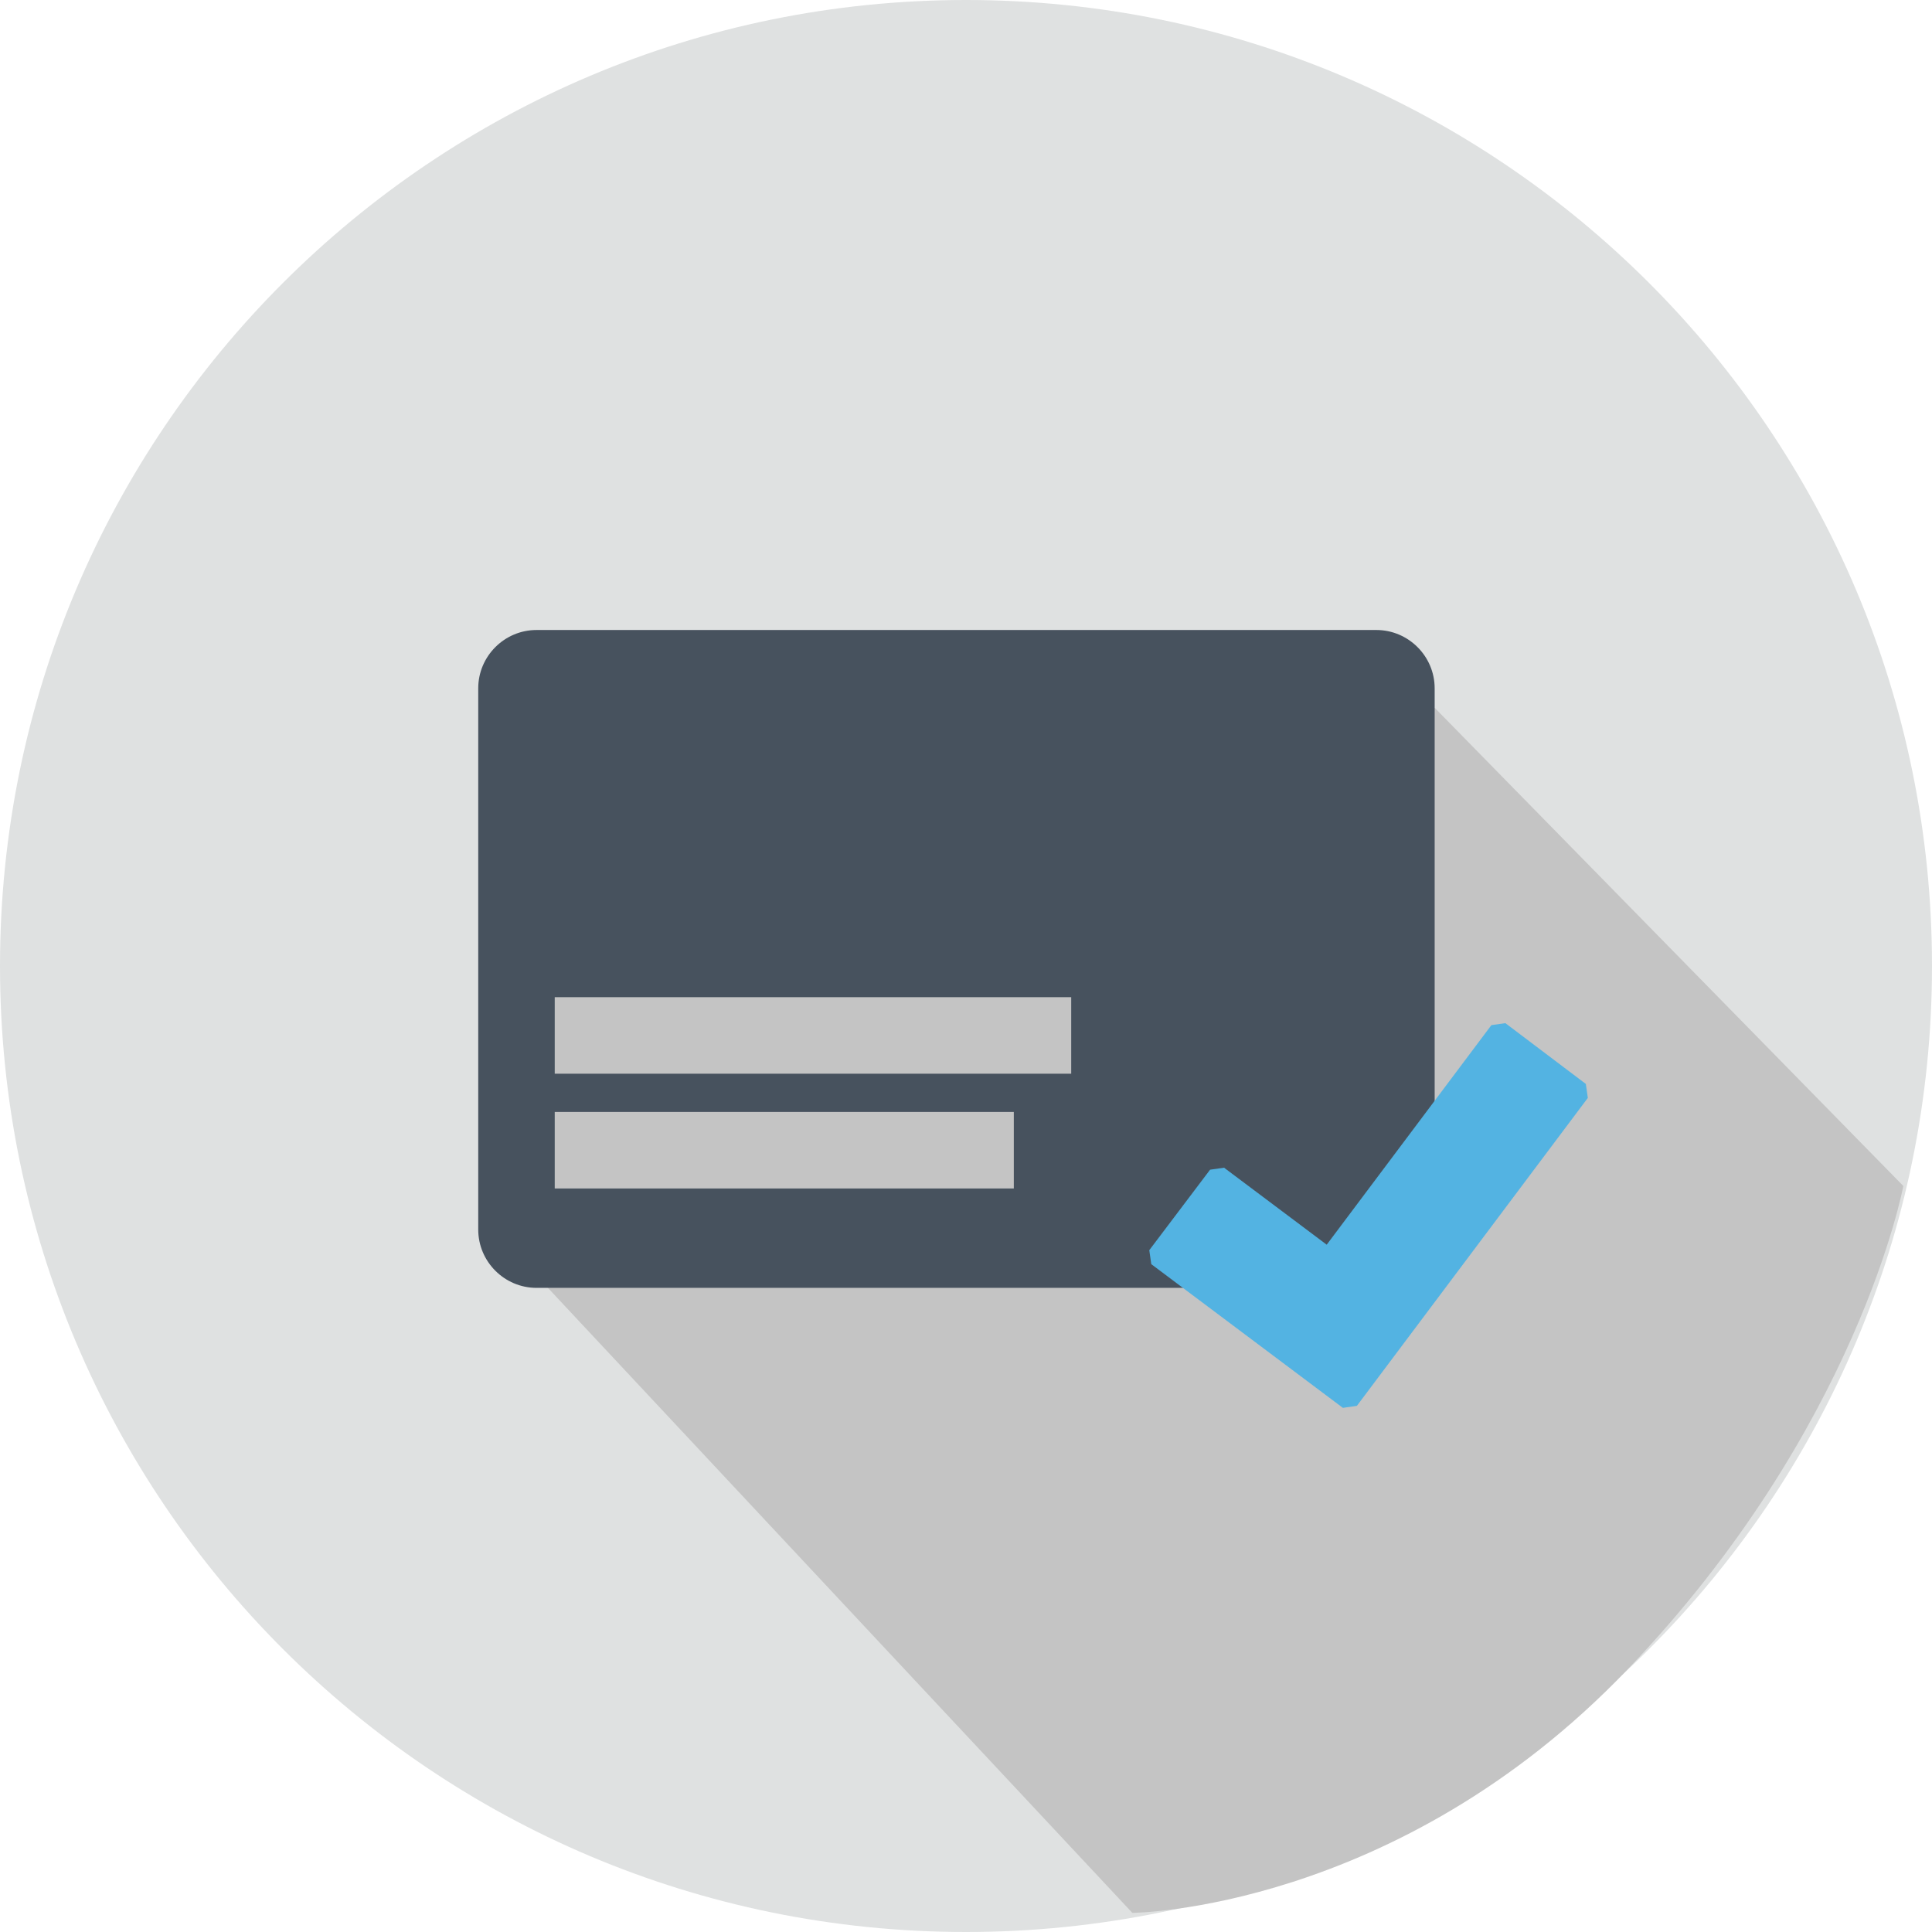
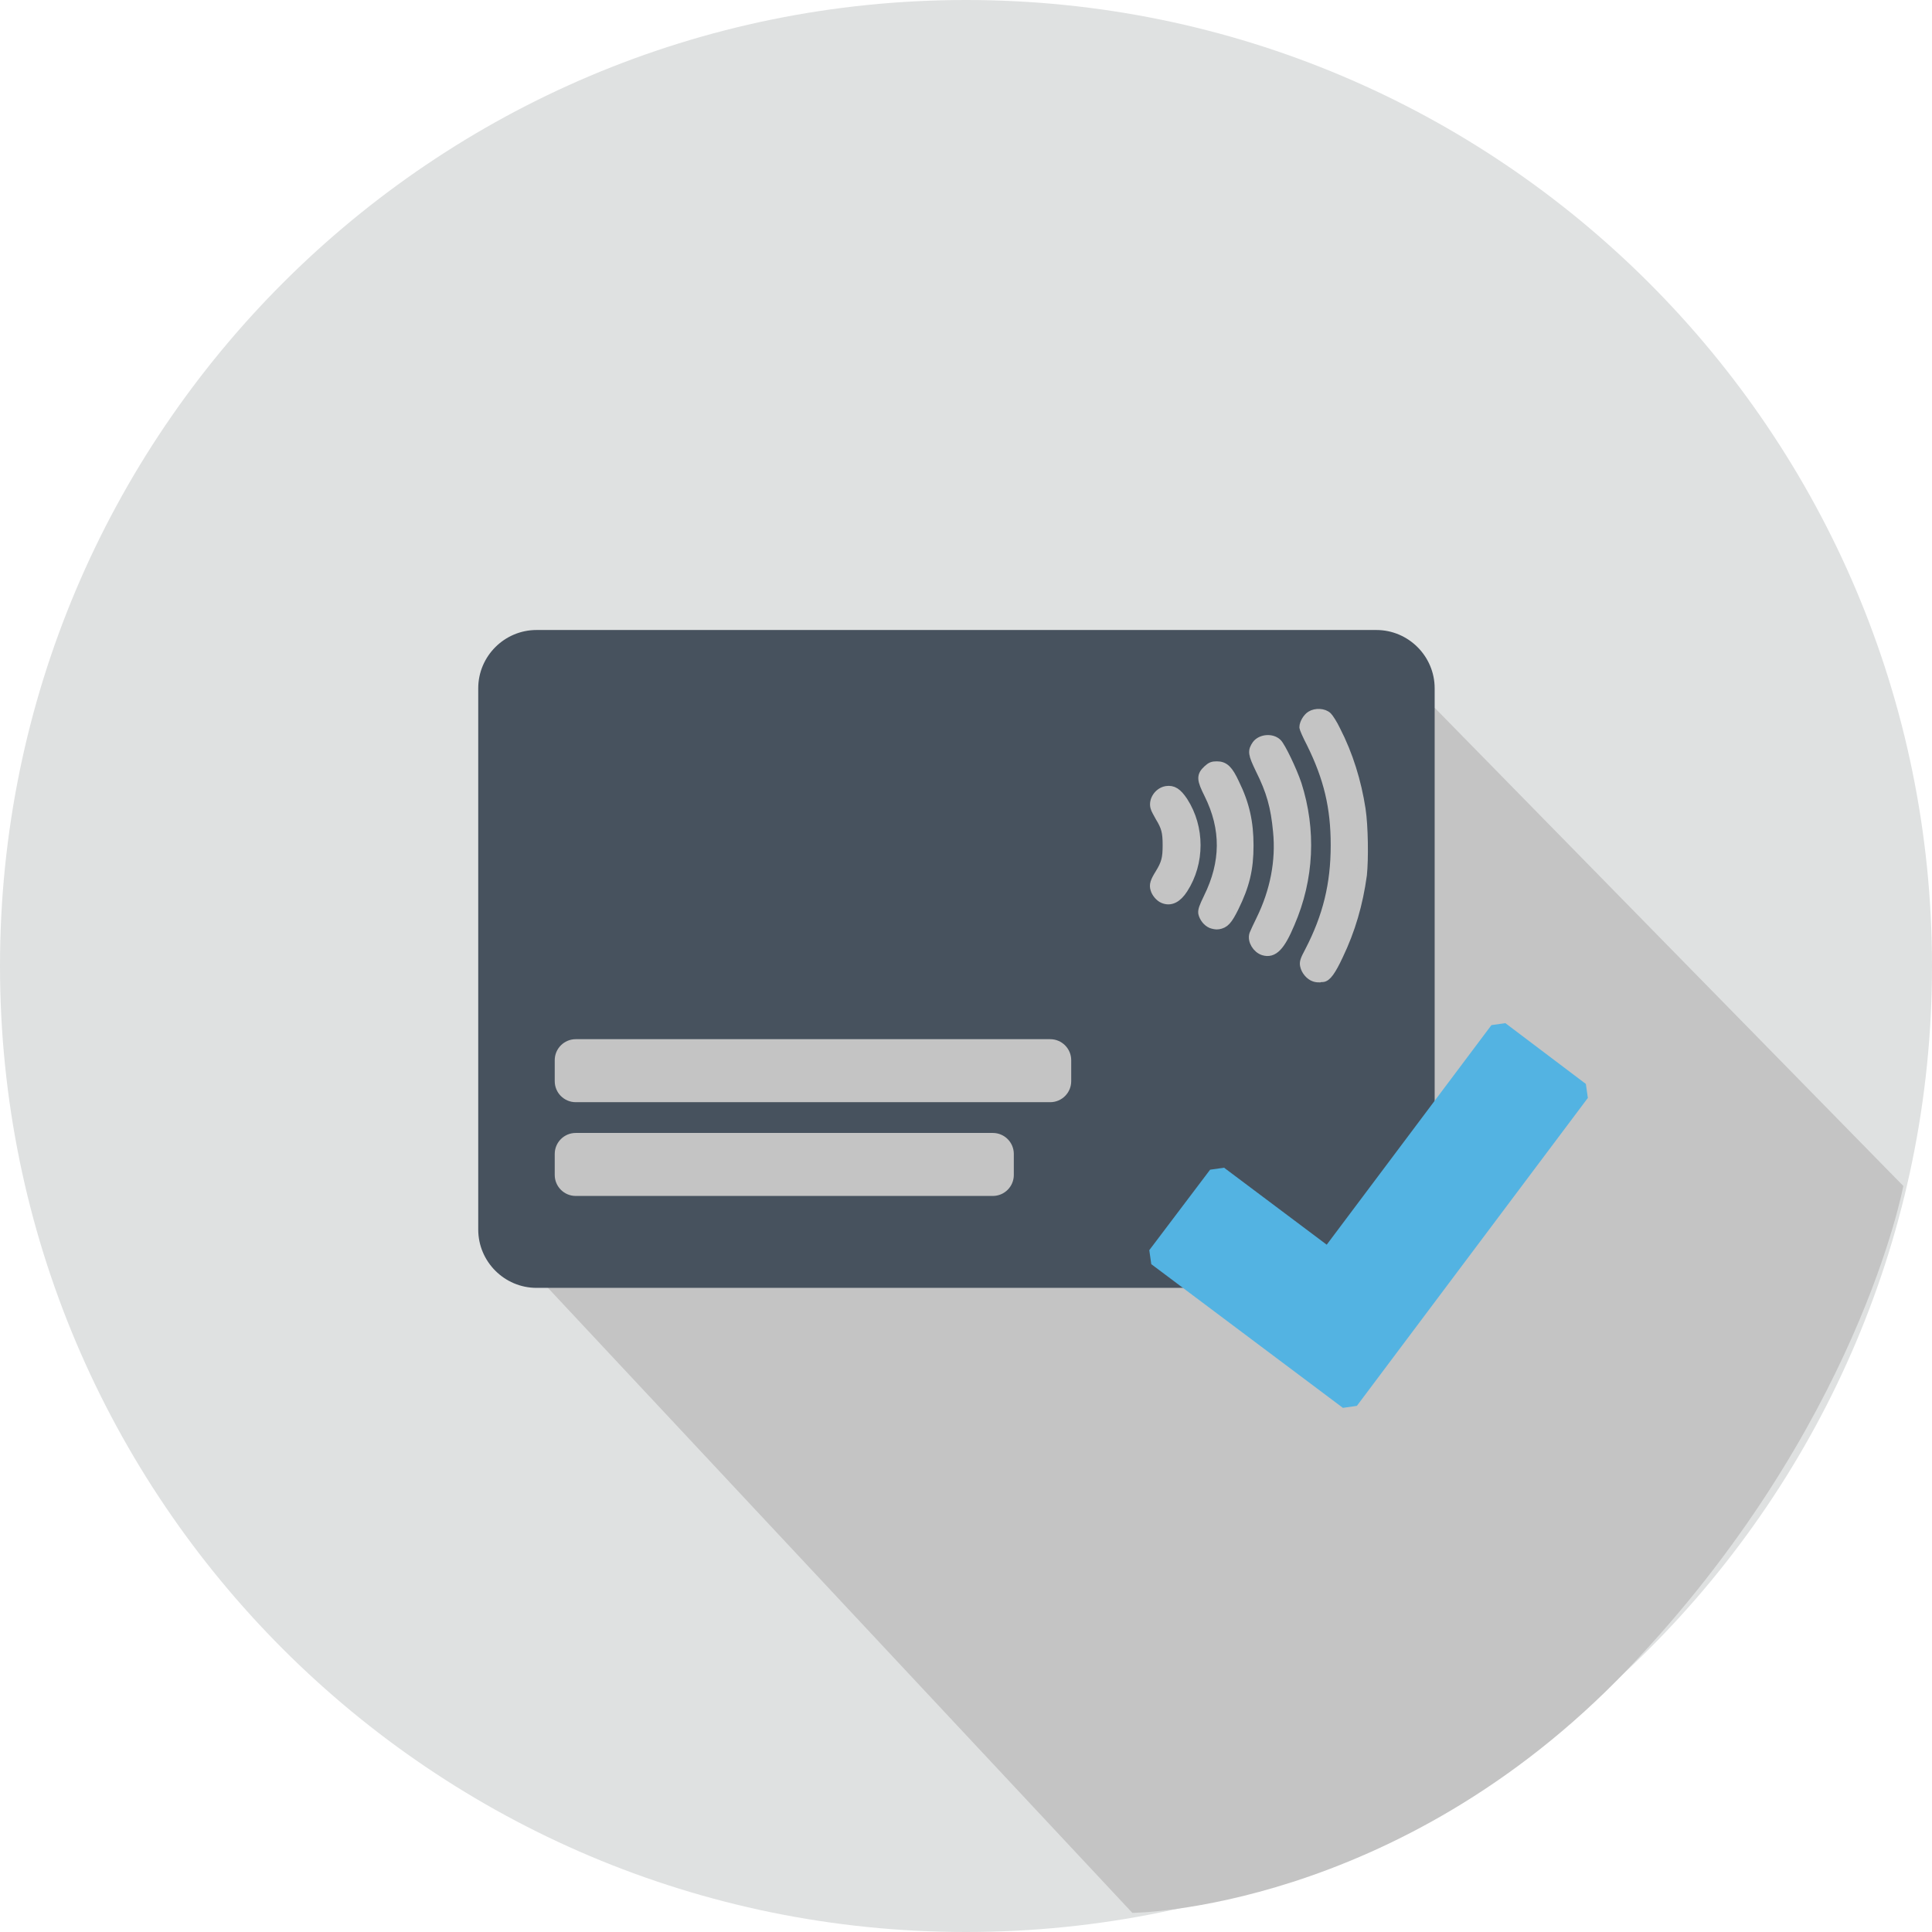
<svg xmlns="http://www.w3.org/2000/svg" width="92" height="92" viewBox="0 0 92 92" fill="none">
  <circle cx="46" cy="46" r="46" fill="#DFE1E1" />
-   <path d="M23.683 58.752L68.317 33.703L90.634 56.475C90.634 56.475 88.5 68 77.5 79.5C66.5 91 53.921 91.089 53.921 91.089L23.683 58.752Z" fill="#C4C4C4" />
+   <path d="M23.684 58.752L68.317 33.703L90.634 56.475C90.634 56.475 88.5 68 77.5 79.5C66.5 91 53.921 91.089 53.921 91.089L23.684 58.752Z" fill="#C4C4C4" />
  <path d="M65.541 30H25.549C24.021 30 22.773 31.249 22.773 32.775V58.551C22.773 60.078 24.021 61.327 25.549 61.327H65.541C67.068 61.327 68.317 60.078 68.317 58.551V32.775C68.317 31.249 67.068 30 65.541 30Z" fill="#47525E" />
-   <rect x="26.416" y="52.95" width="21.861" height="3.644" fill="#C4C4C4" />
-   <rect x="26.416" y="47.485" width="24.594" height="3.644" fill="#C4C4C4" />
-   <path d="M71.684 48.721C71.422 48.758 71.28 48.778 71.018 48.816L63.177 59.271L58.289 55.605C58.027 55.642 57.885 55.663 57.623 55.7L54.728 59.532C54.765 59.794 54.785 59.937 54.823 60.198L63.947 67.041C64.209 67.004 64.351 66.984 64.613 66.946L75.611 52.282C75.574 52.02 75.554 51.878 75.516 51.616L71.684 48.721Z" fill="#53B3E2" />
+   <rect x="26.416" y="53.95" width="21.861" height="3" rx="1" fill="#C4C4C4" />
+   <rect x="26.416" y="49.485" width="24.594" height="3" rx="1" fill="#C4C4C4" />
+   <path d="M71.684 48.721C71.423 48.758 71.28 48.778 71.019 48.816L63.177 59.271L58.289 55.605C58.028 55.642 57.885 55.663 57.624 55.7L54.728 59.532C54.766 59.794 54.786 59.937 54.823 60.198L63.948 67.041C64.209 67.004 64.352 66.984 64.613 66.946L75.612 52.282C75.574 52.02 75.554 51.878 75.517 51.616L71.684 48.721Z" fill="#53B3E2" />
+   <path d="M64.786 38.536C64.582 37.218 64.19 35.947 63.593 34.786C63.452 34.488 63.264 34.205 63.201 34.142C63.028 33.97 62.652 33.954 62.432 34.095C62.275 34.19 62.118 34.456 62.118 34.629C62.118 34.676 62.259 35.005 62.448 35.366C63.279 37.045 63.609 38.442 63.609 40.247C63.609 42.114 63.232 43.652 62.369 45.315C62.15 45.723 62.118 45.833 62.15 45.974C62.197 46.21 62.401 46.445 62.605 46.508C62.699 46.539 62.793 46.539 62.824 46.539C62.856 46.524 62.919 46.524 62.966 46.524C63.154 46.524 63.374 46.226 63.719 45.488C64.299 44.28 64.66 43.04 64.849 41.659C64.927 40.906 64.911 39.352 64.786 38.536Z" fill="#C4C4C4" stroke="#C4C4C4" stroke-width="0.484" />
+   <path d="M61.742 37.359C61.522 36.7 60.973 35.555 60.8 35.398C60.549 35.162 60.062 35.209 59.858 35.476C59.654 35.774 59.67 35.884 60.015 36.606C60.549 37.673 60.753 38.411 60.863 39.588C61.004 41 60.722 42.444 60.062 43.793C59.906 44.107 59.764 44.421 59.733 44.499C59.639 44.782 59.874 45.158 60.172 45.253C60.627 45.394 60.957 45.049 61.412 43.966C62.338 41.832 62.432 39.525 61.742 37.359Z" fill="#C4C4C4" stroke="#C4C4C4" stroke-width="0.484" />
+   <path d="M57.944 36.496C57.74 36.496 57.677 36.528 57.52 36.669C57.222 36.951 57.222 37.093 57.583 37.814C58.399 39.462 58.383 41.078 57.552 42.758C57.332 43.213 57.285 43.354 57.301 43.479C57.348 43.683 57.505 43.887 57.693 43.966C57.771 43.997 57.928 44.029 58.007 44.013C58.305 43.966 58.446 43.809 58.744 43.213C59.262 42.161 59.45 41.392 59.45 40.263C59.45 39.164 59.262 38.301 58.776 37.312C58.477 36.669 58.289 36.496 57.944 36.496Z" fill="#C4C4C4" stroke="#C4C4C4" stroke-width="0.484" />
+   <path d="M55.543 37.673C55.182 37.736 54.931 38.128 55.025 38.442C55.041 38.521 55.151 38.709 55.245 38.882C55.543 39.368 55.606 39.619 55.606 40.247C55.606 40.874 55.543 41.126 55.245 41.612C55.01 41.989 54.962 42.145 55.025 42.334C55.072 42.507 55.245 42.711 55.402 42.773C55.731 42.914 56.045 42.758 56.328 42.318C57.128 41.078 57.128 39.415 56.328 38.175C56.045 37.752 55.841 37.626 55.543 37.673Z" fill="#C4C4C4" stroke="#C4C4C4" stroke-width="0.484" />
</svg>
